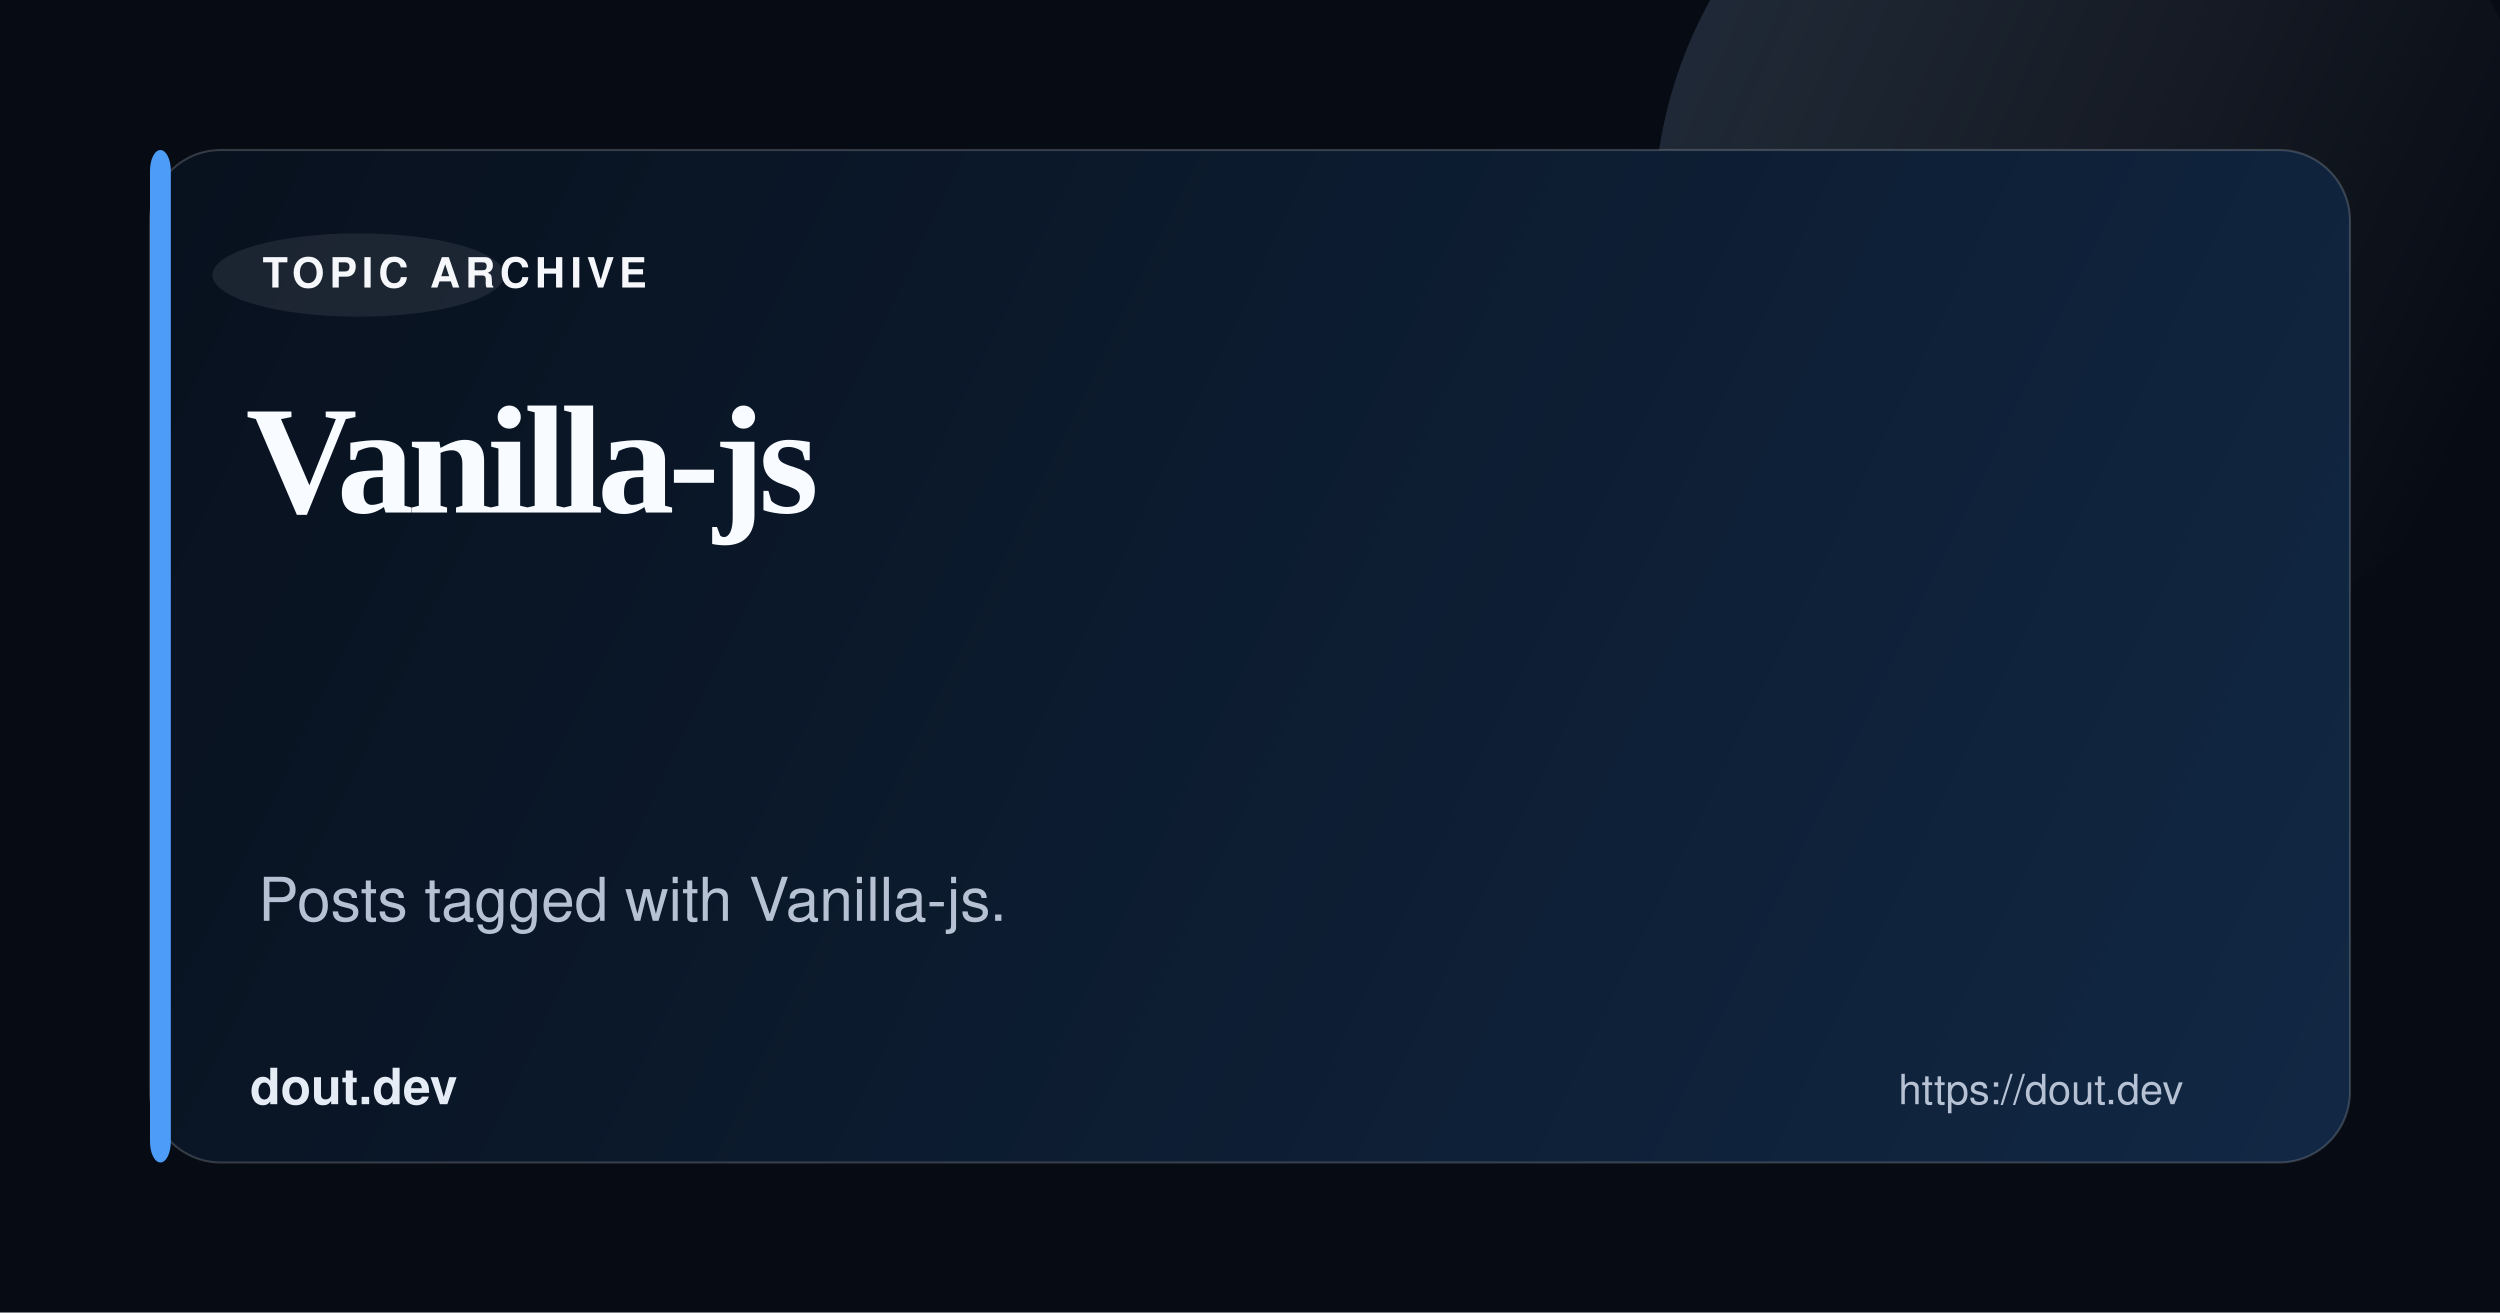
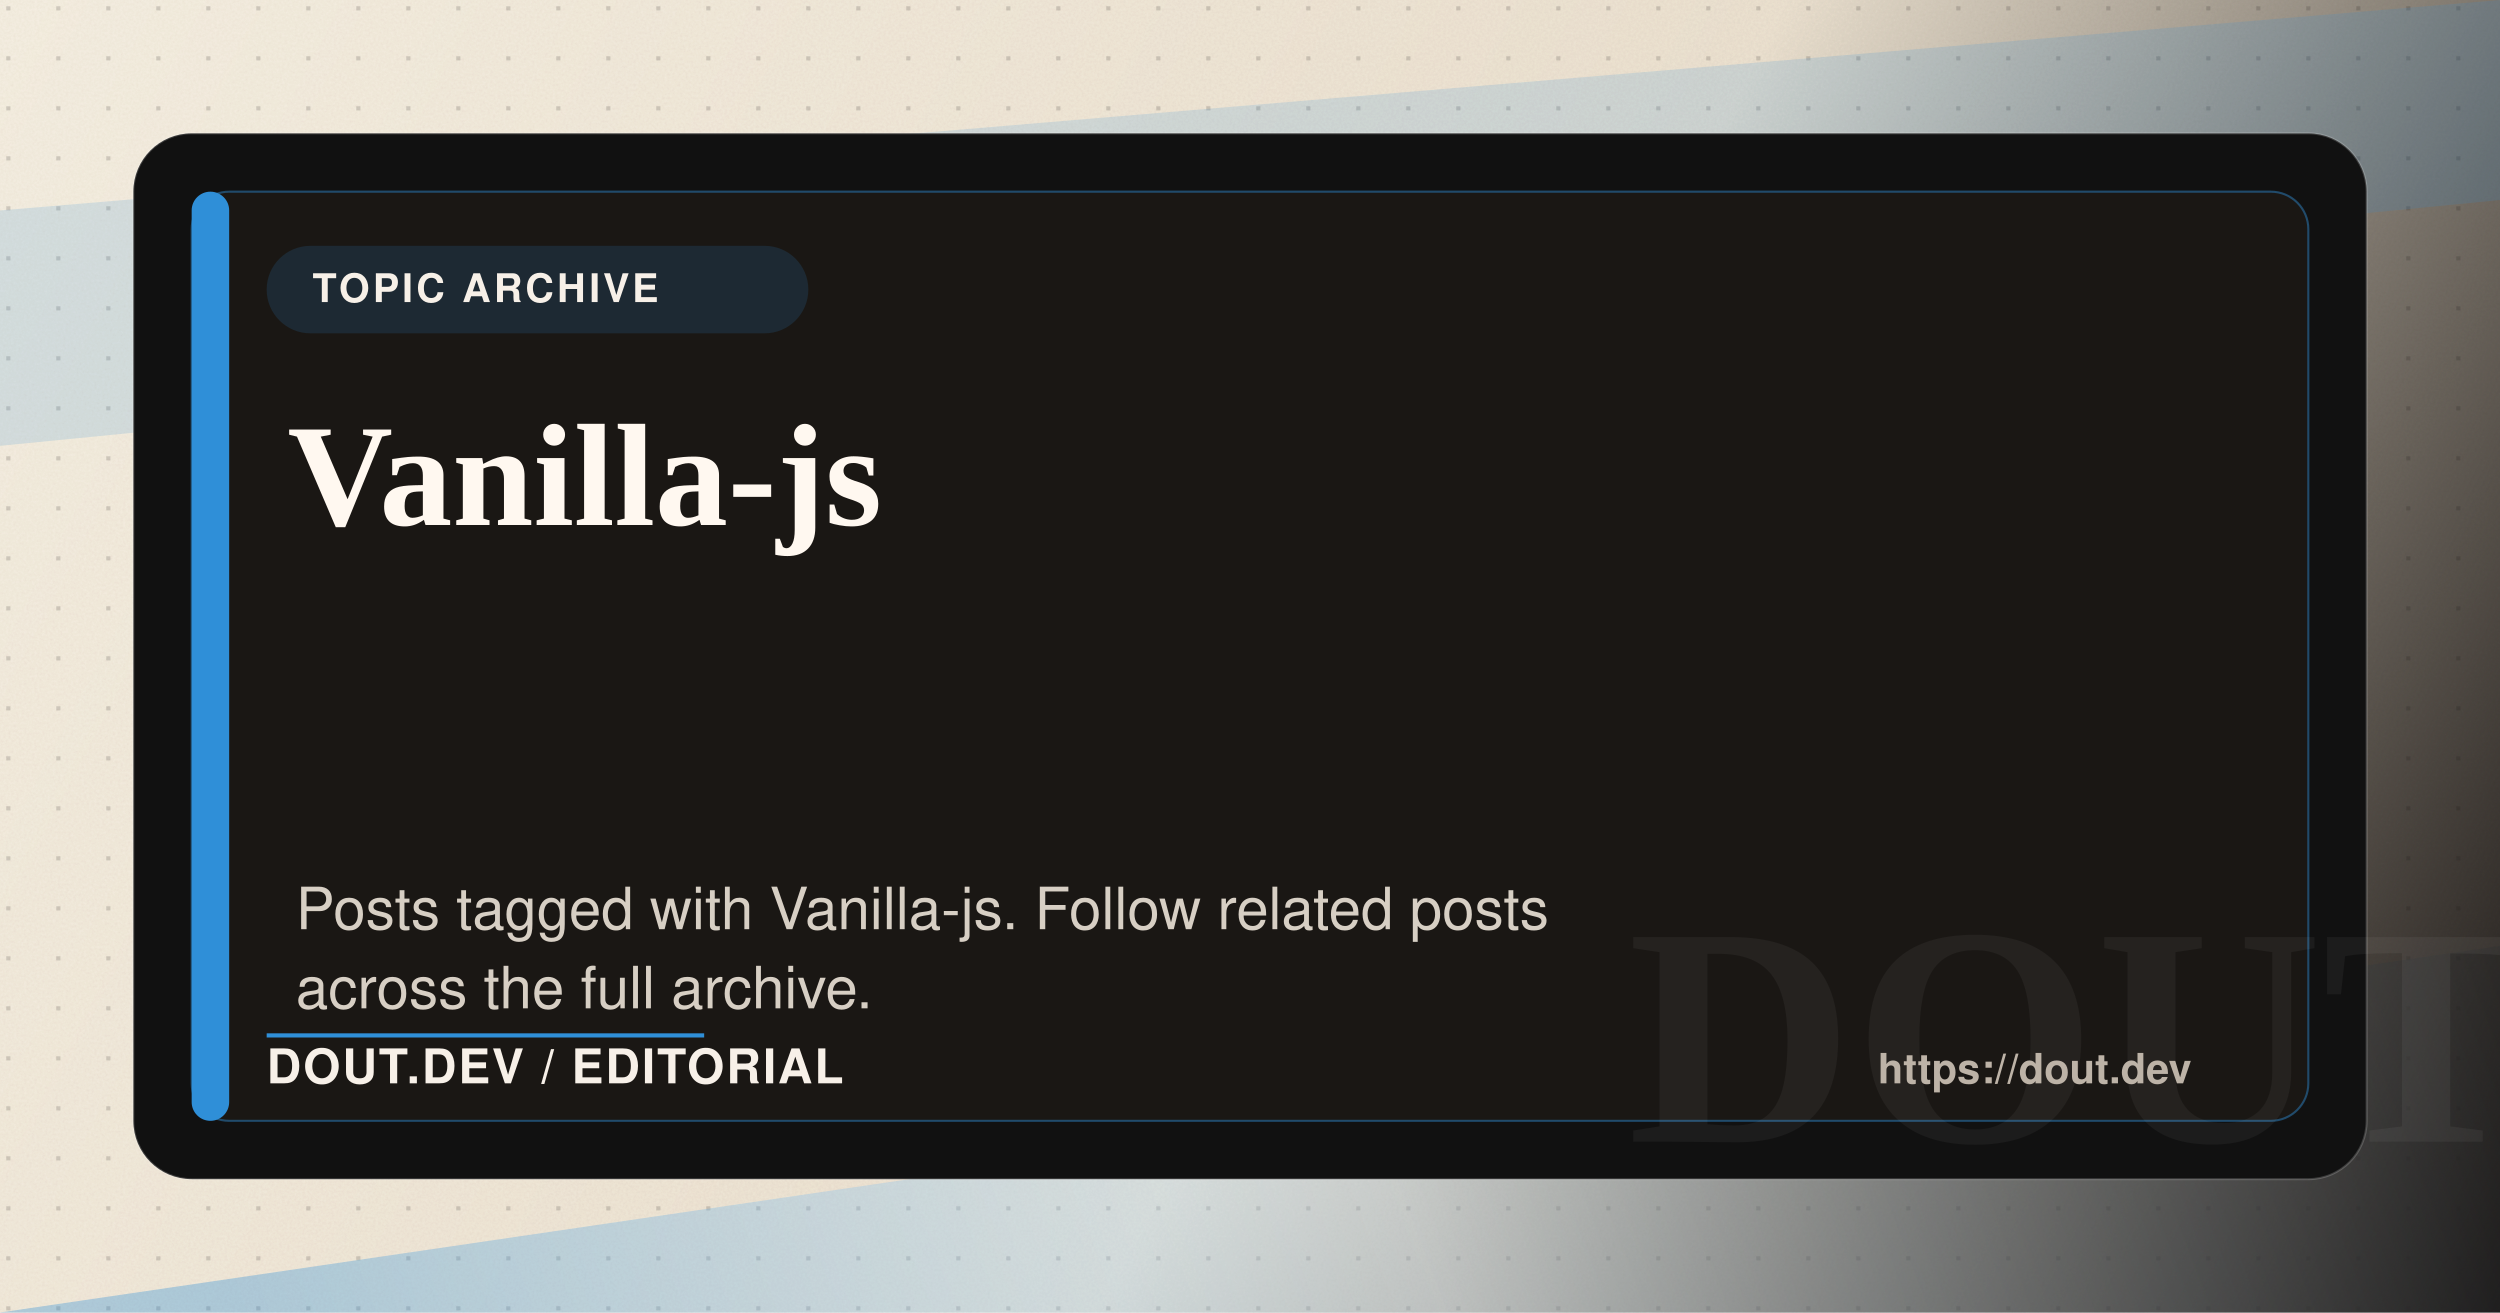
<svg xmlns="http://www.w3.org/2000/svg" width="1200" height="630" viewBox="0 0 1200 630" fill="none">
  <defs>
-     <linearGradient id="bg" x1="98" y1="72" x2="1102" y2="558" gradientUnits="userSpaceOnUse">
-       <stop stop-color="#08111E" />
-       <stop offset="1" stop-color="#112743" />
+     <filter id="paperTexture" x="0" y="0" width="100%" height="100%" color-interpolation-filters="sRGB">
+       <feTurbulence type="fractalNoise" baseFrequency="0.8" numOctaves="3" seed="17" result="noise" />
+       <feColorMatrix in="noise" type="matrix" values="0 0 0 0 0.52 0 0 0 0 0.48 0 0 0 0 0.42 0 0 0 0.08 0" />
+       <feBlend in="SourceGraphic" mode="multiply" />
+     </filter>
+     <linearGradient id="paper" x1="0" y1="0" x2="1200" y2="630" gradientUnits="userSpaceOnUse">
+       <stop stop-color="#F6EFE2" />
+       <stop offset="0.56" stop-color="#ECE2D1" />
+       <stop offset="1" stop-color="#15110F" />
    </linearGradient>
-     <linearGradient id="glow" x1="178" y1="118" x2="1046" y2="512" gradientUnits="userSpaceOnUse">
-       <stop stop-color="#4d9cf8" stop-opacity="0.34" />
-       <stop offset="1" stop-color="#FFFFFF" stop-opacity="0" />
+     <linearGradient id="accentSweep" x1="72" y1="520" x2="1128" y2="120" gradientUnits="userSpaceOnUse">
+       <stop stop-color="#2f8fd8" />
+       <stop offset="0.48" stop-color="#cfeaff" />
+       <stop offset="1" stop-color="#111111" />
    </linearGradient>
+     <pattern id="dotGrid" width="24" height="24" patternUnits="userSpaceOnUse">
+       <rect x="3" y="3" width="2" height="2" fill="#16120F" fill-opacity="0.16" />
+     </pattern>
  </defs>
-   <rect width="1200" height="630" fill="#060B14" />
-   <circle cx="1008" cy="104" r="214" fill="url(#glow)" />
-   <rect x="72" y="72" width="1056" height="486" rx="34" fill="url(#bg)" stroke="#FFFFFF" stroke-opacity="0.18" />
-   <rect x="72" y="72" width="10" height="486" rx="10" fill="#4d9cf8" />
-   <rect x="102" y="112" width="140" height="40" rx="999" fill="#FFFFFF" fill-opacity="0.08" />
-   <text x="126" y="138" fill="#F5F7FA" font-family="Helvetica, Arial, sans-serif" font-size="20" font-weight="700" letter-spacing="0.12em">TOPIC ARCHIVE</text>
-   <text x="118" y="246" fill="#F8FBFF" font-family="Georgia, Times New Roman, serif" font-size="74" font-weight="700" letter-spacing="-0.04em">
-     <tspan x="118" dy="0">Vanilla-js</tspan>
+   <rect width="1200" height="630" fill="url(#paper)" filter="url(#paperTexture)" />
+   <rect width="1200" height="630" fill="url(#dotGrid)" />
+   <path d="M0 630 L1200 454 L1200 630 Z" fill="url(#accentSweep)" opacity="0.34" />
+   <path d="M0 101 L1200 0 L1200 96 L0 214 Z" fill="#2f8fd8" opacity="0.16" />
+   <rect x="64" y="64" width="1072" height="502" rx="28" fill="#111111" stroke="#FFFFFF" stroke-opacity="0.18" />
+   <rect x="92" y="92" width="1016" height="446" rx="18" fill="#1A1714" stroke="#2f8fd8" stroke-opacity="0.45" />
+   <rect x="92" y="92" width="18" height="446" rx="9" fill="#2f8fd8" />
+   <rect x="128" y="118" width="260" height="42" rx="21" ry="21" fill="#2f8fd8" fill-opacity="0.16" />
+   <text x="150" y="145" fill="#F7F0E8" font-family="Avenir Next, Segoe UI, Helvetica, Arial, sans-serif" font-size="19" font-weight="800" letter-spacing="0.08em">TOPIC ARCHIVE</text>
+   <text x="998" y="548" text-anchor="middle" fill="#FFFFFF" fill-opacity="0.05" font-family="Georgia, Times New Roman, serif" font-size="150" font-weight="700" letter-spacing="0">DOUT</text>
+   <text x="138" y="252" fill="#FFF8F0" font-family="Georgia, Times New Roman, serif" font-size="70" font-weight="700" letter-spacing="0">
+     <tspan x="138" dy="0">Vanilla-js</tspan>
  </text>
-   <text x="124" y="442" fill="#B6C2D4" font-family="Helvetica, Arial, sans-serif" font-size="29" font-weight="400">
-     <tspan x="124" dy="0">Posts tagged with Vanilla-js.</tspan>
+   <text x="142" y="446" fill="#D7CFC4" font-family="Avenir Next, Segoe UI, Helvetica, Arial, sans-serif" font-size="28" font-weight="500" letter-spacing="0">
+     <tspan x="142" dy="0">Posts tagged with Vanilla-js. Follow related posts</tspan>
+     <tspan x="142" dy="38">across the full archive.</tspan>
  </text>
-   <text x="120" y="530" fill="#E5ECF5" font-family="Helvetica, Arial, sans-serif" font-size="24" font-weight="700">dout.dev</text>
-   <text x="1048" y="530" text-anchor="end" fill="#B6C2D4" font-family="Helvetica, Arial, sans-serif" font-size="20" font-weight="400">https://dout.dev</text>
+   <rect x="128" y="496" width="210" height="2" fill="#2f8fd8" />
+   <text x="128" y="520" fill="#F7F0E8" font-family="Avenir Next, Segoe UI, Helvetica, Arial, sans-serif" font-size="23" font-weight="800" letter-spacing="0.04em">DOUT.DEV / EDITORIAL</text>
+   <text x="1052" y="520" text-anchor="end" fill="#BDB3A7" font-family="Avenir Next, Segoe UI, Helvetica, Arial, sans-serif" font-size="20" font-weight="600" letter-spacing="0">https://dout.dev</text>
</svg>
